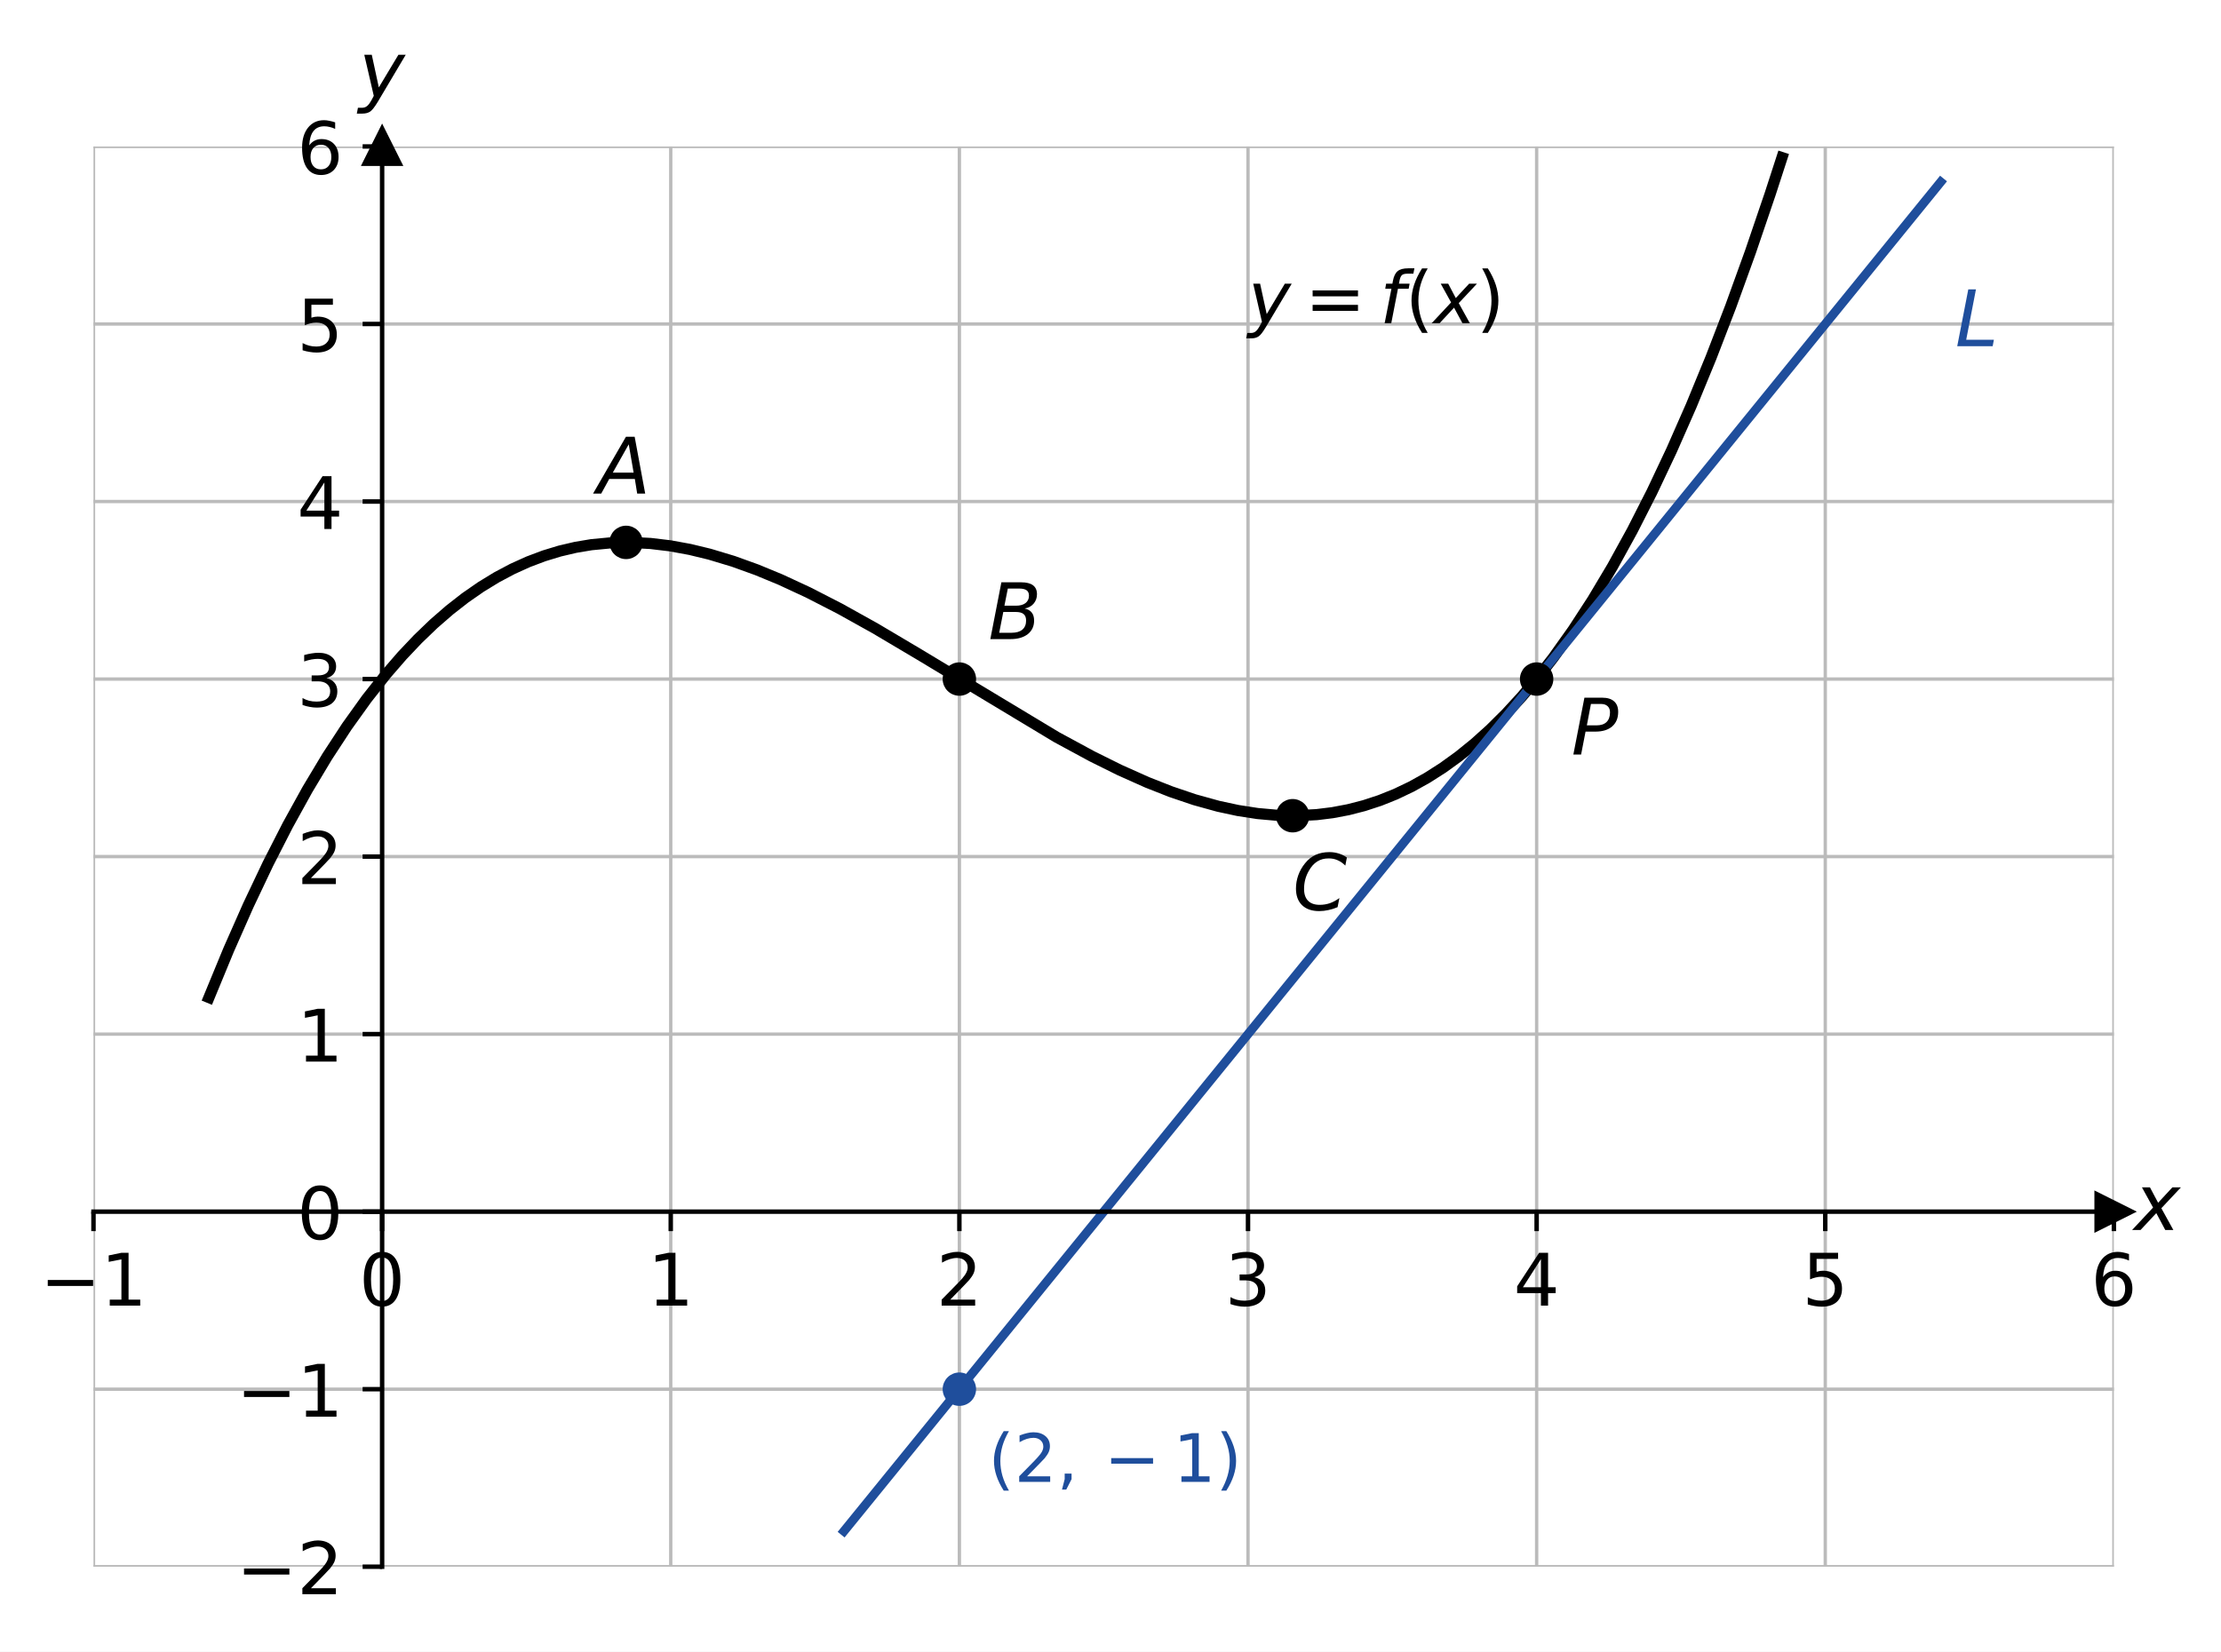
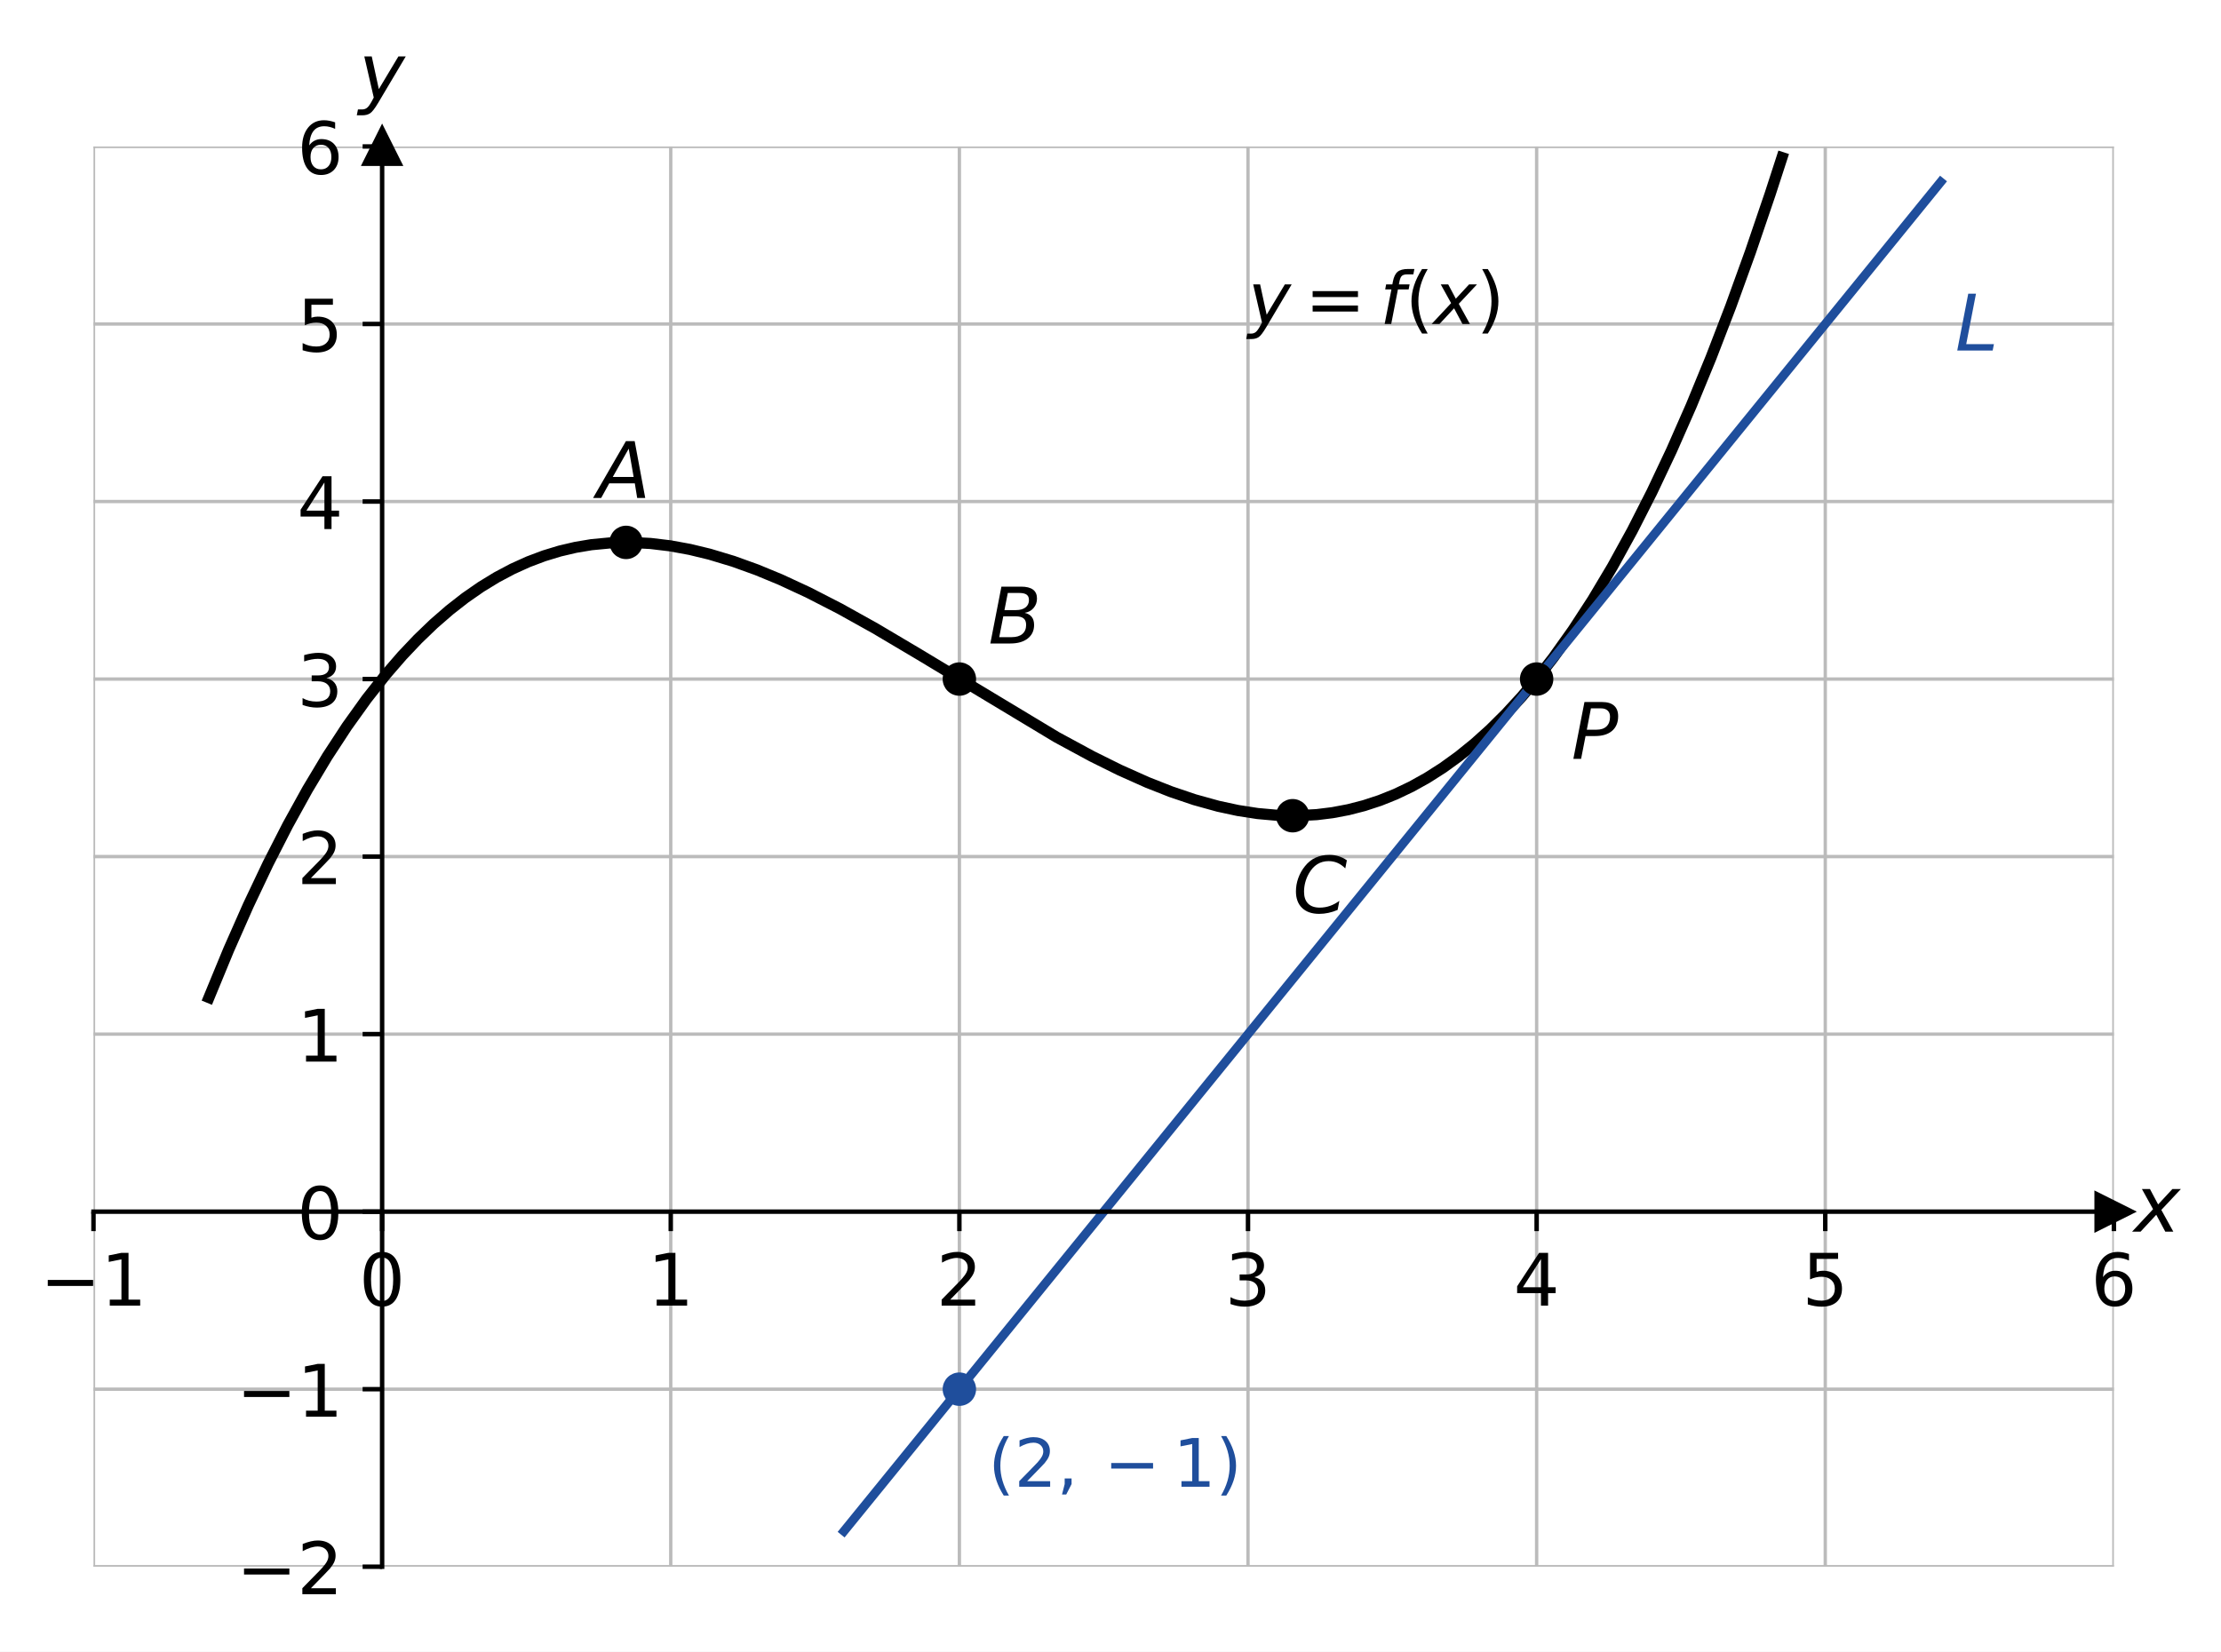
<svg xmlns="http://www.w3.org/2000/svg" xmlns:xlink="http://www.w3.org/1999/xlink" width="398.709pt" height="296.586pt" viewBox="0 0 398.709 296.586" version="1.1">
  <defs>
    <style type="text/css">*{stroke-linejoin: round; stroke-linecap: butt}</style>
  </defs>
  <g id="figure_1">
    <g id="patch_1">
      <path d="M 0 296.586  L 398.709 296.586  L 398.709 0  L 0 0  z " style="fill: #ffffff" />
    </g>
    <g id="axes_1">
      <g id="patch_2">
        <path d="M 16.782 281.324  L 379.482 281.324  L 379.482 26.3  L 16.782 26.3  z " style="fill: #ffffff" />
      </g>
      <g id="matplotlib.axis_1">
        <g id="xtick_1">
          <g id="line2d_1">
-             <path d="M 16.782 281.324  L 16.782 26.3  " clip-path="url(#pd75d2bfe75)" style="fill: none; stroke: #bbbbbb; stroke-width: 0.6; stroke-linecap: square" />
+             <path d="M 16.782 281.324  L 16.782 26.3  " clip-path="url(#p852bc49310)" style="fill: none; stroke: #bbbbbb; stroke-width: 0.6; stroke-linecap: square" />
          </g>
          <g id="line2d_2">
            <defs>
-               <path id="m6990f6e74c" d="M 0 0  L 0 3.5  " style="stroke: #000000; stroke-width: 0.8" />
+               <path id="mef9b213bb9" d="M 0 0  L 0 3.5  " style="stroke: #000000; stroke-width: 0.8" />
            </defs>
            <g>
-               <use xlink:href="#m6990f6e74c" x="16.782" y="217.568" style="stroke: #000000; stroke-width: 0.8" />
+               <use xlink:href="#mef9b213bb9" x="16.782" y="217.568" style="stroke: #000000; stroke-width: 0.8" />
            </g>
          </g>
          <g id="text_1">
-             <text style="font-size: 13px; font-family: 'DejaVu Sans'; text-anchor: middle" x="16.782" y="234.445" transform="rotate(-0 16.78242 234.4454)">−1</text>
+             <g transform="translate(7.2 234.4454) scale(0.13 -0.13)">
+               <defs>
+                 <path id="DejaVuSans-c9c" d="M 678 2272  L 4684 2272  L 4684 1741  L 678 1741  L 678 2272  z " transform="scale(0.015625)" />
+                 <path id="DejaVuSans-14" d="M 794 531  L 1825 531  L 1825 4091  L 703 3866  L 703 4441  L 1819 4666  L 2450 4666  L 2450 531  L 3481 531  L 3481 0  L 794 0  L 794 531  z " transform="scale(0.015625)" />
+               </defs>
+               <use xlink:href="#DejaVuSans-c9c" />
+               <use xlink:href="#DejaVuSans-14" transform="translate(83.79688 0)" />
+             </g>
          </g>
        </g>
        <g id="xtick_2">
          <g id="line2d_3">
-             <path d="M 68.597 281.324  L 68.597 26.3  " clip-path="url(#pd75d2bfe75)" style="fill: none; stroke: #bbbbbb; stroke-width: 0.6; stroke-linecap: square" />
+             <path d="M 68.597 281.324  L 68.597 26.3  " clip-path="url(#p852bc49310)" style="fill: none; stroke: #bbbbbb; stroke-width: 0.6; stroke-linecap: square" />
          </g>
          <g id="line2d_4">
            <g>
-               <use xlink:href="#m6990f6e74c" x="68.597" y="217.568" style="stroke: #000000; stroke-width: 0.8" />
+               <use xlink:href="#mef9b213bb9" x="68.597" y="217.568" style="stroke: #000000; stroke-width: 0.8" />
            </g>
          </g>
          <g id="text_2">
-             <text style="font-size: 13px; font-family: 'DejaVu Sans'; text-anchor: middle" x="68.597" y="234.445" transform="rotate(-0 68.59671 234.4454)">0</text>
+             <g transform="translate(64.46108 234.4454) scale(0.13 -0.13)">
+               <defs>
+                 <path id="DejaVuSans-13" d="M 2034 4250  Q 1547 4250 1301 3770  Q 1056 3291 1056 2328  Q 1056 1369 1301 889  Q 1547 409 2034 409  Q 2525 409 2770 889  Q 3016 1369 3016 2328  Q 3016 3291 2770 3770  Q 2525 4250 2034 4250  z M 2034 4750  Q 2819 4750 3233 4129  Q 3647 3509 3647 2328  Q 3647 1150 3233 529  Q 2819 -91 2034 -91  Q 1250 -91 836 529  Q 422 1150 422 2328  Q 422 3509 836 4129  Q 1250 4750 2034 4750  z " transform="scale(0.015625)" />
+               </defs>
+               <use xlink:href="#DejaVuSans-13" />
+             </g>
          </g>
        </g>
        <g id="xtick_3">
          <g id="line2d_5">
-             <path d="M 120.411 281.324  L 120.411 26.3  " clip-path="url(#pd75d2bfe75)" style="fill: none; stroke: #bbbbbb; stroke-width: 0.6; stroke-linecap: square" />
+             <path d="M 120.411 281.324  L 120.411 26.3  " clip-path="url(#p852bc49310)" style="fill: none; stroke: #bbbbbb; stroke-width: 0.6; stroke-linecap: square" />
          </g>
          <g id="line2d_6">
            <g>
-               <use xlink:href="#m6990f6e74c" x="120.411" y="217.568" style="stroke: #000000; stroke-width: 0.8" />
+               <use xlink:href="#mef9b213bb9" x="120.411" y="217.568" style="stroke: #000000; stroke-width: 0.8" />
            </g>
          </g>
          <g id="text_3">
-             <text style="font-size: 13px; font-family: 'DejaVu Sans'; text-anchor: middle" x="120.411" y="234.445" transform="rotate(-0 120.411 234.4454)">1</text>
+             <g transform="translate(116.2754 234.4454) scale(0.13 -0.13)">
+               <use xlink:href="#DejaVuSans-14" />
+             </g>
          </g>
        </g>
        <g id="xtick_4">
          <g id="line2d_7">
-             <path d="M 172.225 281.324  L 172.225 26.3  " clip-path="url(#pd75d2bfe75)" style="fill: none; stroke: #bbbbbb; stroke-width: 0.6; stroke-linecap: square" />
+             <path d="M 172.225 281.324  L 172.225 26.3  " clip-path="url(#p852bc49310)" style="fill: none; stroke: #bbbbbb; stroke-width: 0.6; stroke-linecap: square" />
          </g>
          <g id="line2d_8">
            <g>
-               <use xlink:href="#m6990f6e74c" x="172.225" y="217.568" style="stroke: #000000; stroke-width: 0.8" />
+               <use xlink:href="#mef9b213bb9" x="172.225" y="217.568" style="stroke: #000000; stroke-width: 0.8" />
            </g>
          </g>
          <g id="text_4">
-             <text style="font-size: 13px; font-family: 'DejaVu Sans'; text-anchor: middle" x="172.225" y="234.445" transform="rotate(-0 172.2253 234.4454)">2</text>
+             <g transform="translate(168.0897 234.4454) scale(0.13 -0.13)">
+               <defs>
+                 <path id="DejaVuSans-15" d="M 1228 531  L 3431 531  L 3431 0  L 469 0  L 469 531  Q 828 903 1448 1529  Q 2069 2156 2228 2338  Q 2531 2678 2651 2914  Q 2772 3150 2772 3378  Q 2772 3750 2511 3984  Q 2250 4219 1831 4219  Q 1534 4219 1204 4116  Q 875 4013 500 3803  L 500 4441  Q 881 4594 1212 4672  Q 1544 4750 1819 4750  Q 2544 4750 2975 4387  Q 3406 4025 3406 3419  Q 3406 3131 3298 2873  Q 3191 2616 2906 2266  Q 2828 2175 2409 1742  Q 1991 1309 1228 531  z " transform="scale(0.015625)" />
+               </defs>
+               <use xlink:href="#DejaVuSans-15" />
+             </g>
          </g>
        </g>
        <g id="xtick_5">
          <g id="line2d_9">
-             <path d="M 224.04 281.324  L 224.04 26.3  " clip-path="url(#pd75d2bfe75)" style="fill: none; stroke: #bbbbbb; stroke-width: 0.6; stroke-linecap: square" />
+             <path d="M 224.04 281.324  L 224.04 26.3  " clip-path="url(#p852bc49310)" style="fill: none; stroke: #bbbbbb; stroke-width: 0.6; stroke-linecap: square" />
          </g>
          <g id="line2d_10">
            <g>
-               <use xlink:href="#m6990f6e74c" x="224.04" y="217.568" style="stroke: #000000; stroke-width: 0.8" />
+               <use xlink:href="#mef9b213bb9" x="224.04" y="217.568" style="stroke: #000000; stroke-width: 0.8" />
            </g>
          </g>
          <g id="text_5">
-             <text style="font-size: 13px; font-family: 'DejaVu Sans'; text-anchor: middle" x="224.04" y="234.445" transform="rotate(-0 224.0396 234.4454)">3</text>
+             <g transform="translate(219.9039 234.4454) scale(0.13 -0.13)">
+               <defs>
+                 <path id="DejaVuSans-16" d="M 2597 2516  Q 3050 2419 3304 2112  Q 3559 1806 3559 1356  Q 3559 666 3084 287  Q 2609 -91 1734 -91  Q 1441 -91 1130 -33  Q 819 25 488 141  L 488 750  Q 750 597 1062 519  Q 1375 441 1716 441  Q 2309 441 2620 675  Q 2931 909 2931 1356  Q 2931 1769 2642 2001  Q 2353 2234 1838 2234  L 1294 2234  L 1294 2753  L 1863 2753  Q 2328 2753 2575 2939  Q 2822 3125 2822 3475  Q 2822 3834 2567 4026  Q 2313 4219 1838 4219  Q 1578 4219 1281 4162  Q 984 4106 628 3988  L 628 4550  Q 988 4650 1302 4700  Q 1616 4750 1894 4750  Q 2613 4750 3031 4423  Q 3450 4097 3450 3541  Q 3450 3153 3228 2886  Q 3006 2619 2597 2516  z " transform="scale(0.015625)" />
+               </defs>
+               <use xlink:href="#DejaVuSans-16" />
+             </g>
          </g>
        </g>
        <g id="xtick_6">
          <g id="line2d_11">
-             <path d="M 275.854 281.324  L 275.854 26.3  " clip-path="url(#pd75d2bfe75)" style="fill: none; stroke: #bbbbbb; stroke-width: 0.6; stroke-linecap: square" />
+             <path d="M 275.854 281.324  L 275.854 26.3  " clip-path="url(#p852bc49310)" style="fill: none; stroke: #bbbbbb; stroke-width: 0.6; stroke-linecap: square" />
          </g>
          <g id="line2d_12">
            <g>
-               <use xlink:href="#m6990f6e74c" x="275.854" y="217.568" style="stroke: #000000; stroke-width: 0.8" />
+               <use xlink:href="#mef9b213bb9" x="275.854" y="217.568" style="stroke: #000000; stroke-width: 0.8" />
            </g>
          </g>
          <g id="text_6">
-             <text style="font-size: 13px; font-family: 'DejaVu Sans'; text-anchor: middle" x="275.854" y="234.445" transform="rotate(-0 275.8539 234.4454)">4</text>
+             <g transform="translate(271.7182 234.4454) scale(0.13 -0.13)">
+               <defs>
+                 <path id="DejaVuSans-17" d="M 2419 4116  L 825 1625  L 2419 1625  L 2419 4116  z M 2253 4666  L 3047 4666  L 3047 1625  L 3713 1625  L 3713 1100  L 3047 1100  L 3047 0  L 2419 0  L 2419 1100  L 313 1100  L 313 1709  L 2253 4666  z " transform="scale(0.015625)" />
+               </defs>
+               <use xlink:href="#DejaVuSans-17" />
+             </g>
          </g>
        </g>
        <g id="xtick_7">
          <g id="line2d_13">
-             <path d="M 327.668 281.324  L 327.668 26.3  " clip-path="url(#pd75d2bfe75)" style="fill: none; stroke: #bbbbbb; stroke-width: 0.6; stroke-linecap: square" />
+             <path d="M 327.668 281.324  L 327.668 26.3  " clip-path="url(#p852bc49310)" style="fill: none; stroke: #bbbbbb; stroke-width: 0.6; stroke-linecap: square" />
          </g>
          <g id="line2d_14">
            <g>
-               <use xlink:href="#m6990f6e74c" x="327.668" y="217.568" style="stroke: #000000; stroke-width: 0.8" />
+               <use xlink:href="#mef9b213bb9" x="327.668" y="217.568" style="stroke: #000000; stroke-width: 0.8" />
            </g>
          </g>
          <g id="text_7">
-             <text style="font-size: 13px; font-family: 'DejaVu Sans'; text-anchor: middle" x="327.668" y="234.445" transform="rotate(-0 327.6681 234.4454)">5</text>
+             <g transform="translate(323.5325 234.4454) scale(0.13 -0.13)">
+               <defs>
+                 <path id="DejaVuSans-18" d="M 691 4666  L 3169 4666  L 3169 4134  L 1269 4134  L 1269 2991  Q 1406 3038 1543 3061  Q 1681 3084 1819 3084  Q 2600 3084 3056 2656  Q 3513 2228 3513 1497  Q 3513 744 3044 326  Q 2575 -91 1722 -91  Q 1428 -91 1123 -41  Q 819 9 494 109  L 494 744  Q 775 591 1075 516  Q 1375 441 1709 441  Q 2250 441 2565 725  Q 2881 1009 2881 1497  Q 2881 1984 2565 2268  Q 2250 2553 1709 2553  Q 1456 2553 1204 2497  Q 953 2441 691 2322  L 691 4666  z " transform="scale(0.015625)" />
+               </defs>
+               <use xlink:href="#DejaVuSans-18" />
+             </g>
          </g>
        </g>
        <g id="xtick_8">
          <g id="line2d_15">
-             <path d="M 379.482 281.324  L 379.482 26.3  " clip-path="url(#pd75d2bfe75)" style="fill: none; stroke: #bbbbbb; stroke-width: 0.6; stroke-linecap: square" />
+             <path d="M 379.482 281.324  L 379.482 26.3  " clip-path="url(#p852bc49310)" style="fill: none; stroke: #bbbbbb; stroke-width: 0.6; stroke-linecap: square" />
          </g>
          <g id="line2d_16">
            <g>
-               <use xlink:href="#m6990f6e74c" x="379.482" y="217.568" style="stroke: #000000; stroke-width: 0.8" />
+               <use xlink:href="#mef9b213bb9" x="379.482" y="217.568" style="stroke: #000000; stroke-width: 0.8" />
            </g>
          </g>
          <g id="text_8">
-             <text style="font-size: 13px; font-family: 'DejaVu Sans'; text-anchor: middle" x="379.482" y="234.445" transform="rotate(-0 379.4824 234.4454)">6</text>
+             <g transform="translate(375.3468 234.4454) scale(0.13 -0.13)">
+               <defs>
+                 <path id="DejaVuSans-19" d="M 2113 2584  Q 1688 2584 1439 2293  Q 1191 2003 1191 1497  Q 1191 994 1439 701  Q 1688 409 2113 409  Q 2538 409 2786 701  Q 3034 994 3034 1497  Q 3034 2003 2786 2293  Q 2538 2584 2113 2584  z M 3366 4563  L 3366 3988  Q 3128 4100 2886 4159  Q 2644 4219 2406 4219  Q 1781 4219 1451 3797  Q 1122 3375 1075 2522  Q 1259 2794 1537 2939  Q 1816 3084 2150 3084  Q 2853 3084 3261 2657  Q 3669 2231 3669 1497  Q 3669 778 3244 343  Q 2819 -91 2113 -91  Q 1303 -91 875 529  Q 447 1150 447 2328  Q 447 3434 972 4092  Q 1497 4750 2381 4750  Q 2619 4750 2861 4703  Q 3103 4656 3366 4563  z " transform="scale(0.015625)" />
+               </defs>
+               <use xlink:href="#DejaVuSans-19" />
+             </g>
          </g>
        </g>
      </g>
      <g id="matplotlib.axis_2">
        <g id="ytick_1">
          <g id="line2d_17">
-             <path d="M 16.782 281.324  L 379.482 281.324  " clip-path="url(#pd75d2bfe75)" style="fill: none; stroke: #bbbbbb; stroke-width: 0.6; stroke-linecap: square" />
+             <path d="M 16.782 281.324  L 379.482 281.324  " clip-path="url(#p852bc49310)" style="fill: none; stroke: #bbbbbb; stroke-width: 0.6; stroke-linecap: square" />
          </g>
          <g id="line2d_18">
            <defs>
-               <path id="m9985f7e33d" d="M 0 0  L -3.5 0  " style="stroke: #000000; stroke-width: 0.8" />
+               <path id="m643650df46" d="M 0 0  L -3.5 0  " style="stroke: #000000; stroke-width: 0.8" />
            </defs>
            <g>
-               <use xlink:href="#m9985f7e33d" x="68.597" y="281.324" style="stroke: #000000; stroke-width: 0.8" />
+               <use xlink:href="#m643650df46" x="68.597" y="281.324" style="stroke: #000000; stroke-width: 0.8" />
            </g>
          </g>
          <g id="text_9">
-             <text style="font-size: 13px; font-family: 'DejaVu Sans'; text-anchor: end" x="61.597" y="286.263" transform="rotate(-0 61.59671 286.263)">−2</text>
+             <g transform="translate(42.43186 286.263) scale(0.13 -0.13)">
+               <use xlink:href="#DejaVuSans-c9c" />
+               <use xlink:href="#DejaVuSans-15" transform="translate(83.79688 0)" />
+             </g>
          </g>
        </g>
        <g id="ytick_2">
          <g id="line2d_19">
-             <path d="M 16.782 249.446  L 379.482 249.446  " clip-path="url(#pd75d2bfe75)" style="fill: none; stroke: #bbbbbb; stroke-width: 0.6; stroke-linecap: square" />
+             <path d="M 16.782 249.446  L 379.482 249.446  " clip-path="url(#p852bc49310)" style="fill: none; stroke: #bbbbbb; stroke-width: 0.6; stroke-linecap: square" />
          </g>
          <g id="line2d_20">
            <g>
-               <use xlink:href="#m9985f7e33d" x="68.597" y="249.446" style="stroke: #000000; stroke-width: 0.8" />
+               <use xlink:href="#m643650df46" x="68.597" y="249.446" style="stroke: #000000; stroke-width: 0.8" />
            </g>
          </g>
          <g id="text_10">
-             <text style="font-size: 13px; font-family: 'DejaVu Sans'; text-anchor: end" x="61.597" y="254.385" transform="rotate(-0 61.59671 254.385)">−1</text>
+             <g transform="translate(42.43186 254.385) scale(0.13 -0.13)">
+               <use xlink:href="#DejaVuSans-c9c" />
+               <use xlink:href="#DejaVuSans-14" transform="translate(83.79688 0)" />
+             </g>
          </g>
        </g>
        <g id="ytick_3">
          <g id="line2d_21">
-             <path d="M 16.782 217.568  L 379.482 217.568  " clip-path="url(#pd75d2bfe75)" style="fill: none; stroke: #bbbbbb; stroke-width: 0.6; stroke-linecap: square" />
+             <path d="M 16.782 217.568  L 379.482 217.568  " clip-path="url(#p852bc49310)" style="fill: none; stroke: #bbbbbb; stroke-width: 0.6; stroke-linecap: square" />
          </g>
          <g id="line2d_22">
            <g>
-               <use xlink:href="#m9985f7e33d" x="68.597" y="217.568" style="stroke: #000000; stroke-width: 0.8" />
+               <use xlink:href="#m643650df46" x="68.597" y="217.568" style="stroke: #000000; stroke-width: 0.8" />
            </g>
          </g>
          <g id="text_11">
-             <text style="font-size: 13px; font-family: 'DejaVu Sans'; text-anchor: end" x="61.597" y="222.507" transform="rotate(-0 61.59671 222.507)">0</text>
+             <g transform="translate(53.32546 222.507) scale(0.13 -0.13)">
+               <use xlink:href="#DejaVuSans-13" />
+             </g>
          </g>
        </g>
        <g id="ytick_4">
          <g id="line2d_23">
-             <path d="M 16.782 185.69  L 379.482 185.69  " clip-path="url(#pd75d2bfe75)" style="fill: none; stroke: #bbbbbb; stroke-width: 0.6; stroke-linecap: square" />
+             <path d="M 16.782 185.69  L 379.482 185.69  " clip-path="url(#p852bc49310)" style="fill: none; stroke: #bbbbbb; stroke-width: 0.6; stroke-linecap: square" />
          </g>
          <g id="line2d_24">
            <g>
-               <use xlink:href="#m9985f7e33d" x="68.597" y="185.69" style="stroke: #000000; stroke-width: 0.8" />
+               <use xlink:href="#m643650df46" x="68.597" y="185.69" style="stroke: #000000; stroke-width: 0.8" />
            </g>
          </g>
          <g id="text_12">
-             <text style="font-size: 13px; font-family: 'DejaVu Sans'; text-anchor: end" x="61.597" y="190.629" transform="rotate(-0 61.59671 190.629)">1</text>
+             <g transform="translate(53.32546 190.629) scale(0.13 -0.13)">
+               <use xlink:href="#DejaVuSans-14" />
+             </g>
          </g>
        </g>
        <g id="ytick_5">
          <g id="line2d_25">
-             <path d="M 16.782 153.812  L 379.482 153.812  " clip-path="url(#pd75d2bfe75)" style="fill: none; stroke: #bbbbbb; stroke-width: 0.6; stroke-linecap: square" />
+             <path d="M 16.782 153.812  L 379.482 153.812  " clip-path="url(#p852bc49310)" style="fill: none; stroke: #bbbbbb; stroke-width: 0.6; stroke-linecap: square" />
          </g>
          <g id="line2d_26">
            <g>
-               <use xlink:href="#m9985f7e33d" x="68.597" y="153.812" style="stroke: #000000; stroke-width: 0.8" />
+               <use xlink:href="#m643650df46" x="68.597" y="153.812" style="stroke: #000000; stroke-width: 0.8" />
            </g>
          </g>
          <g id="text_13">
-             <text style="font-size: 13px; font-family: 'DejaVu Sans'; text-anchor: end" x="61.597" y="158.751" transform="rotate(-0 61.59671 158.751)">2</text>
+             <g transform="translate(53.32546 158.751) scale(0.13 -0.13)">
+               <use xlink:href="#DejaVuSans-15" />
+             </g>
          </g>
        </g>
        <g id="ytick_6">
          <g id="line2d_27">
-             <path d="M 16.782 121.934  L 379.482 121.934  " clip-path="url(#pd75d2bfe75)" style="fill: none; stroke: #bbbbbb; stroke-width: 0.6; stroke-linecap: square" />
+             <path d="M 16.782 121.934  L 379.482 121.934  " clip-path="url(#p852bc49310)" style="fill: none; stroke: #bbbbbb; stroke-width: 0.6; stroke-linecap: square" />
          </g>
          <g id="line2d_28">
            <g>
-               <use xlink:href="#m9985f7e33d" x="68.597" y="121.934" style="stroke: #000000; stroke-width: 0.8" />
+               <use xlink:href="#m643650df46" x="68.597" y="121.934" style="stroke: #000000; stroke-width: 0.8" />
            </g>
          </g>
          <g id="text_14">
-             <text style="font-size: 13px; font-family: 'DejaVu Sans'; text-anchor: end" x="61.597" y="126.873" transform="rotate(-0 61.59671 126.873)">3</text>
+             <g transform="translate(53.32546 126.873) scale(0.13 -0.13)">
+               <use xlink:href="#DejaVuSans-16" />
+             </g>
          </g>
        </g>
        <g id="ytick_7">
          <g id="line2d_29">
-             <path d="M 16.782 90.056  L 379.482 90.056  " clip-path="url(#pd75d2bfe75)" style="fill: none; stroke: #bbbbbb; stroke-width: 0.6; stroke-linecap: square" />
+             <path d="M 16.782 90.056  L 379.482 90.056  " clip-path="url(#p852bc49310)" style="fill: none; stroke: #bbbbbb; stroke-width: 0.6; stroke-linecap: square" />
          </g>
          <g id="line2d_30">
            <g>
-               <use xlink:href="#m9985f7e33d" x="68.597" y="90.056" style="stroke: #000000; stroke-width: 0.8" />
+               <use xlink:href="#m643650df46" x="68.597" y="90.056" style="stroke: #000000; stroke-width: 0.8" />
            </g>
          </g>
          <g id="text_15">
-             <text style="font-size: 13px; font-family: 'DejaVu Sans'; text-anchor: end" x="61.597" y="94.995" transform="rotate(-0 61.59671 94.99496)">4</text>
+             <g transform="translate(53.32546 94.99496) scale(0.13 -0.13)">
+               <use xlink:href="#DejaVuSans-17" />
+             </g>
          </g>
        </g>
        <g id="ytick_8">
          <g id="line2d_31">
-             <path d="M 16.782 58.178  L 379.482 58.178  " clip-path="url(#pd75d2bfe75)" style="fill: none; stroke: #bbbbbb; stroke-width: 0.6; stroke-linecap: square" />
+             <path d="M 16.782 58.178  L 379.482 58.178  " clip-path="url(#p852bc49310)" style="fill: none; stroke: #bbbbbb; stroke-width: 0.6; stroke-linecap: square" />
          </g>
          <g id="line2d_32">
            <g>
-               <use xlink:href="#m9985f7e33d" x="68.597" y="58.178" style="stroke: #000000; stroke-width: 0.8" />
+               <use xlink:href="#m643650df46" x="68.597" y="58.178" style="stroke: #000000; stroke-width: 0.8" />
            </g>
          </g>
          <g id="text_16">
-             <text style="font-size: 13px; font-family: 'DejaVu Sans'; text-anchor: end" x="61.597" y="63.117" transform="rotate(-0 61.59671 63.11696)">5</text>
+             <g transform="translate(53.32546 63.11696) scale(0.13 -0.13)">
+               <use xlink:href="#DejaVuSans-18" />
+             </g>
          </g>
        </g>
        <g id="ytick_9">
          <g id="line2d_33">
-             <path d="M 16.782 26.3  L 379.482 26.3  " clip-path="url(#pd75d2bfe75)" style="fill: none; stroke: #bbbbbb; stroke-width: 0.6; stroke-linecap: square" />
+             <path d="M 16.782 26.3  L 379.482 26.3  " clip-path="url(#p852bc49310)" style="fill: none; stroke: #bbbbbb; stroke-width: 0.6; stroke-linecap: square" />
          </g>
          <g id="line2d_34">
            <g>
-               <use xlink:href="#m9985f7e33d" x="68.597" y="26.3" style="stroke: #000000; stroke-width: 0.8" />
+               <use xlink:href="#m643650df46" x="68.597" y="26.3" style="stroke: #000000; stroke-width: 0.8" />
            </g>
          </g>
          <g id="text_17">
-             <text style="font-size: 13px; font-family: 'DejaVu Sans'; text-anchor: end" x="61.597" y="31.239" transform="rotate(-0 61.59671 31.23896)">6</text>
+             <g transform="translate(53.32546 31.23896) scale(0.13 -0.13)">
+               <use xlink:href="#DejaVuSans-19" />
+             </g>
          </g>
        </g>
      </g>
      <g id="line2d_35">
        <defs>
-           <path id="m1c6e248ff1" d="M 3 0  L -3 -3  L -3 3  z " style="stroke: #000000; stroke-linejoin: miter" />
+           <path id="m69237a9aa5" d="M 3 0  L -3 -3  L -3 3  z " style="stroke: #000000; stroke-linejoin: miter" />
        </defs>
        <g>
-           <use xlink:href="#m1c6e248ff1" x="379.482" y="217.568" style="stroke: #000000; stroke-linejoin: miter" />
+           <use xlink:href="#m69237a9aa5" x="379.482" y="217.568" style="stroke: #000000; stroke-linejoin: miter" />
        </g>
      </g>
      <g id="line2d_36">
        <defs>
-           <path id="md710b1c285" d="M 0 -3  L -3 3  L 3 3  z " style="stroke: #000000; stroke-linejoin: miter" />
+           <path id="m675c782506" d="M 0 -3  L -3 3  L 3 3  z " style="stroke: #000000; stroke-linejoin: miter" />
        </defs>
        <g>
-           <use xlink:href="#md710b1c285" x="68.597" y="26.3" style="stroke: #000000; stroke-linejoin: miter" />
+           <use xlink:href="#m675c782506" x="68.597" y="26.3" style="stroke: #000000; stroke-linejoin: miter" />
        </g>
      </g>
      <g id="line2d_37">
-         <path d="M 37.508 179.124  L 41.047 170.55  L 44.586 162.541  L 48.124 155.082  L 51.663 148.157  L 55.202 141.75  L 58.74 135.848  L 62.279 130.434  L 65.818 125.493  L 69.356 121.01  L 72.187 117.743  L 75.018 114.752  L 77.849 112.029  L 80.68 109.566  L 83.511 107.354  L 86.342 105.388  L 89.173 103.658  L 92.004 102.156  L 94.835 100.876  L 97.666 99.809  L 100.497 98.947  L 103.328 98.283  L 106.159 97.809  L 109.698 97.471  L 113.236 97.402  L 116.775 97.587  L 120.314 98.011  L 123.852 98.658  L 127.391 99.514  L 131.637 100.794  L 135.884 102.326  L 140.13 104.083  L 145.084 106.382  L 150.746 109.288  L 157.116 112.836  L 164.901 117.451  L 189.672 132.364  L 196.042 135.813  L 200.996 138.271  L 205.95 140.486  L 210.196 142.159  L 214.443 143.597  L 218.689 144.774  L 222.228 145.535  L 225.767 146.082  L 229.305 146.398  L 232.844 146.468  L 236.383 146.277  L 239.214 145.926  L 242.045 145.391  L 244.876 144.663  L 247.707 143.736  L 250.538 142.6  L 253.369 141.248  L 256.199 139.673  L 259.03 137.867  L 261.861 135.822  L 264.692 133.529  L 267.523 130.982  L 270.354 128.172  L 273.185 125.092  L 276.016 121.734  L 278.847 118.09  L 282.386 113.121  L 285.925 107.678  L 289.463 101.745  L 293.002 95.308  L 296.541 88.351  L 300.079 80.859  L 303.618 72.816  L 307.157 64.208  L 310.695 55.019  L 314.234 45.234  L 317.773 34.837  L 319.896 28.3  L 319.896 28.3  " clip-path="url(#pd75d2bfe75)" style="fill: none; stroke: #000000; stroke-width: 2; stroke-linecap: square" />
+         <path d="M 37.508 179.124  L 41.047 170.55  L 44.586 162.541  L 48.124 155.082  L 51.663 148.157  L 55.202 141.75  L 58.74 135.848  L 62.279 130.434  L 65.818 125.493  L 69.356 121.01  L 72.187 117.743  L 75.018 114.752  L 77.849 112.029  L 80.68 109.566  L 83.511 107.354  L 86.342 105.388  L 89.173 103.658  L 92.004 102.156  L 94.835 100.876  L 97.666 99.809  L 100.497 98.947  L 103.328 98.283  L 106.159 97.809  L 109.698 97.471  L 113.236 97.402  L 116.775 97.587  L 120.314 98.011  L 123.852 98.658  L 127.391 99.514  L 131.637 100.794  L 135.884 102.326  L 140.13 104.083  L 145.084 106.382  L 150.746 109.288  L 157.116 112.836  L 164.901 117.451  L 189.672 132.364  L 196.042 135.813  L 200.996 138.271  L 205.95 140.486  L 210.196 142.159  L 214.443 143.597  L 218.689 144.774  L 222.228 145.535  L 225.767 146.082  L 229.305 146.398  L 232.844 146.468  L 236.383 146.277  L 239.214 145.926  L 242.045 145.391  L 244.876 144.663  L 247.707 143.736  L 250.538 142.6  L 253.369 141.248  L 256.199 139.673  L 259.03 137.867  L 261.861 135.822  L 264.692 133.529  L 267.523 130.982  L 270.354 128.172  L 273.185 125.092  L 276.016 121.734  L 278.847 118.09  L 282.386 113.121  L 285.925 107.678  L 289.463 101.745  L 293.002 95.308  L 296.541 88.351  L 300.079 80.859  L 303.618 72.816  L 307.157 64.208  L 310.695 55.019  L 314.234 45.234  L 317.773 34.837  L 319.896 28.3  L 319.896 28.3  " clip-path="url(#p852bc49310)" style="fill: none; stroke: #000000; stroke-width: 2; stroke-linecap: square" />
      </g>
      <g id="line2d_38">
-         <path d="M 151.5 274.949  L 173.377 248.03  L 195.254 221.11  L 217.131 194.191  L 239.008 167.272  L 260.885 140.353  L 282.762 113.434  L 304.64 86.514  L 326.517 59.595  L 348.394 32.676  " clip-path="url(#pd75d2bfe75)" style="fill: none; stroke: #1f4e9c; stroke-width: 1.6; stroke-linecap: square" />
+         <path d="M 151.5 274.949  L 173.377 248.03  L 195.254 221.11  L 217.131 194.191  L 239.008 167.272  L 260.885 140.353  L 282.762 113.434  L 304.64 86.514  L 326.517 59.595  L 348.394 32.676  " clip-path="url(#p852bc49310)" style="fill: none; stroke: #1f4e9c; stroke-width: 1.6; stroke-linecap: square" />
      </g>
      <g id="line2d_39">
        <defs>
-           <path id="m2460e45aec" d="M 0 2.5  C 0.663 2.5 1.299 2.237 1.768 1.768  C 2.237 1.299 2.5 0.663 2.5 0  C 2.5 -0.663 2.237 -1.299 1.768 -1.768  C 1.299 -2.237 0.663 -2.5 0 -2.5  C -0.663 -2.5 -1.299 -2.237 -1.768 -1.768  C -2.237 -1.299 -2.5 -0.663 -2.5 0  C -2.5 0.663 -2.237 1.299 -1.768 1.768  C -1.299 2.237 -0.663 2.5 0 2.5  z " style="stroke: #000000" />
+           <path id="m4521fbaf48" d="M 0 2.5  C 0.663 2.5 1.299 2.237 1.768 1.768  C 2.237 1.299 2.5 0.663 2.5 0  C 2.5 -0.663 2.237 -1.299 1.768 -1.768  C 1.299 -2.237 0.663 -2.5 0 -2.5  C -0.663 -2.5 -1.299 -2.237 -1.768 -1.768  C -2.237 -1.299 -2.5 -0.663 -2.5 0  C -2.5 0.663 -2.237 1.299 -1.768 1.768  C -1.299 2.237 -0.663 2.5 0 2.5  z " style="stroke: #000000" />
        </defs>
-         <g clip-path="url(#pd75d2bfe75)">
-           <use xlink:href="#m2460e45aec" x="275.854" y="121.934" style="stroke: #000000" />
+         <g clip-path="url(#p852bc49310)">
+           <use xlink:href="#m4521fbaf48" x="275.854" y="121.934" style="stroke: #000000" />
        </g>
      </g>
      <g id="line2d_40">
-         <g clip-path="url(#pd75d2bfe75)">
-           <use xlink:href="#m2460e45aec" x="172.225" y="121.934" style="stroke: #000000" />
+         <g clip-path="url(#p852bc49310)">
+           <use xlink:href="#m4521fbaf48" x="172.225" y="121.934" style="stroke: #000000" />
        </g>
      </g>
      <g id="line2d_41">
-         <g clip-path="url(#pd75d2bfe75)">
-           <use xlink:href="#m2460e45aec" x="112.395" y="97.395" style="stroke: #000000" />
+         <g clip-path="url(#p852bc49310)">
+           <use xlink:href="#m4521fbaf48" x="112.395" y="97.395" style="stroke: #000000" />
        </g>
      </g>
      <g id="line2d_42">
-         <g clip-path="url(#pd75d2bfe75)">
-           <use xlink:href="#m2460e45aec" x="232.055" y="146.474" style="stroke: #000000" />
+         <g clip-path="url(#p852bc49310)">
+           <use xlink:href="#m4521fbaf48" x="232.055" y="146.474" style="stroke: #000000" />
        </g>
      </g>
      <g id="line2d_43">
        <defs>
-           <path id="m28eebe8842" d="M 0 2.5  C 0.663 2.5 1.299 2.237 1.768 1.768  C 2.237 1.299 2.5 0.663 2.5 0  C 2.5 -0.663 2.237 -1.299 1.768 -1.768  C 1.299 -2.237 0.663 -2.5 0 -2.5  C -0.663 -2.5 -1.299 -2.237 -1.768 -1.768  C -2.237 -1.299 -2.5 -0.663 -2.5 0  C -2.5 0.663 -2.237 1.299 -1.768 1.768  C -1.299 2.237 -0.663 2.5 0 2.5  z " style="stroke: #1f4e9c" />
+           <path id="m201d87b162" d="M 0 2.5  C 0.663 2.5 1.299 2.237 1.768 1.768  C 2.237 1.299 2.5 0.663 2.5 0  C 2.5 -0.663 2.237 -1.299 1.768 -1.768  C 1.299 -2.237 0.663 -2.5 0 -2.5  C -0.663 -2.5 -1.299 -2.237 -1.768 -1.768  C -2.237 -1.299 -2.5 -0.663 -2.5 0  C -2.5 0.663 -2.237 1.299 -1.768 1.768  C -1.299 2.237 -0.663 2.5 0 2.5  z " style="stroke: #1f4e9c" />
        </defs>
-         <g clip-path="url(#pd75d2bfe75)">
-           <use xlink:href="#m28eebe8842" x="172.225" y="249.446" style="fill: #1f4e9c; stroke: #1f4e9c" />
+         <g clip-path="url(#p852bc49310)">
+           <use xlink:href="#m201d87b162" x="172.225" y="249.446" style="fill: #1f4e9c; stroke: #1f4e9c" />
        </g>
      </g>
      <g id="patch_3">
        <path d="M 68.597 281.324  L 68.597 26.3  " style="fill: none; stroke: #000000; stroke-width: 0.8; stroke-linejoin: miter; stroke-linecap: square" />
      </g>
      <g id="patch_4">
        <path d="M 16.782 217.568  L 379.482 217.568  " style="fill: none; stroke: #000000; stroke-width: 0.8; stroke-linejoin: miter; stroke-linecap: square" />
      </g>
      <g id="text_18">
-         <g transform="translate(383.1094 221.2052)">
-           <text>
-             <tspan x="0" y="-0.344" style="font-style: oblique; font-size: 14px; font-family: 'DejaVu Sans'">x</tspan>
-           </text>
+         <g transform="translate(383.1094 221.2052) scale(0.14 -0.14)">
+           <defs>
+             <path id="DejaVuSans-Oblique-5b" d="M 3841 3500  L 2234 1784  L 3219 0  L 2559 0  L 1819 1388  L 531 0  L -166 0  L 1556 1844  L 641 3500  L 1300 3500  L 1972 2234  L 3144 3500  L 3841 3500  z " transform="scale(0.015625)" />
+           </defs>
+           <use xlink:href="#DejaVuSans-Oblique-5b" transform="translate(0 0.3125)" />
        </g>
      </g>
      <g id="text_19">
-         <g transform="translate(64.39671 17.83672)">
-           <text>
-             <tspan x="0" y="-0.344" style="font-style: oblique; font-size: 14px; font-family: 'DejaVu Sans'">y</tspan>
-           </text>
+         <g transform="translate(64.39671 17.83672) scale(0.14 -0.14)">
+           <defs>
+             <path id="DejaVuSans-Oblique-5c" d="M 1588 -325  Q 1188 -997 936 -1164  Q 684 -1331 294 -1331  L -159 -1331  L -63 -850  L 269 -850  Q 509 -850 678 -719  Q 847 -588 1056 -206  L 1234 128  L 459 3500  L 1069 3500  L 1650 819  L 3256 3500  L 3859 3500  L 1588 -325  z " transform="scale(0.015625)" />
+           </defs>
+           <use xlink:href="#DejaVuSans-Oblique-5c" transform="translate(0 0.3125)" />
        </g>
      </g>
      <g id="text_20">
-         <g style="fill: #1f4e9c" transform="translate(350.9846 62.96018)">
-           <text>
-             <tspan x="0" y="-0.797" style="font-style: oblique; font-size: 14px; font-family: 'DejaVu Sans'; fill: #1f4e9c">L</tspan>
-           </text>
+         <g style="fill: #1f4e9c" transform="translate(350.9846 62.96018) scale(0.14 -0.14)">
+           <defs>
+             <path id="DejaVuSans-Oblique-2f" d="M 1075 4666  L 1709 4666  L 909 525  L 3181 525  L 3078 0  L 172 0  L 1075 4666  z " transform="scale(0.015625)" />
+           </defs>
+           <use xlink:href="#DejaVuSans-Oblique-2f" transform="translate(0 0.09375)" />
        </g>
      </g>
      <g id="text_21">
-         <g transform="translate(224.0396 58.17848)">
-           <text>
-             <tspan x="0" y="-0.125" style="font-style: oblique; font-size: 13px; font-family: 'DejaVu Sans'">y</tspan>
-             <tspan x="23.651" y="-0.125" style="font-style: oblique; font-size: 13px; font-family: 'DejaVu Sans'">f</tspan>
-             <tspan x="33.3" y="-0.125" style="font-style: oblique; font-size: 13px; font-family: 'DejaVu Sans'">x</tspan>
-             <tspan x="10.226" y="-0.125" style="font-size: 13px; font-family: 'DejaVu Sans'">=</tspan>
-             <tspan x="28.228" y="-0.125" style="font-size: 13px; font-family: 'DejaVu Sans'">(</tspan>
-             <tspan x="40.993" y="-0.125" style="font-size: 13px; font-family: 'DejaVu Sans'">)</tspan>
-           </text>
+         <g transform="translate(224.0396 58.17848) scale(0.13 -0.13)">
+           <defs>
+             <path id="DejaVuSans-20" d="M 678 2906  L 4684 2906  L 4684 2381  L 678 2381  L 678 2906  z M 678 1631  L 4684 1631  L 4684 1100  L 678 1100  L 678 1631  z " transform="scale(0.015625)" />
+             <path id="DejaVuSans-Oblique-49" d="M 3059 4863  L 2969 4384  L 2419 4384  Q 2106 4384 1964 4261  Q 1822 4138 1753 3809  L 1691 3500  L 2638 3500  L 2553 3053  L 1606 3053  L 1013 0  L 434 0  L 1031 3053  L 481 3053  L 563 3500  L 1113 3500  L 1159 3744  Q 1278 4363 1576 4613  Q 1875 4863 2516 4863  L 3059 4863  z " transform="scale(0.015625)" />
+             <path id="DejaVuSans-b" d="M 1984 4856  Q 1566 4138 1362 3434  Q 1159 2731 1159 2009  Q 1159 1288 1364 580  Q 1569 -128 1984 -844  L 1484 -844  Q 1016 -109 783 600  Q 550 1309 550 2009  Q 550 2706 781 3412  Q 1013 4119 1484 4856  L 1984 4856  z " transform="scale(0.015625)" />
+             <path id="DejaVuSans-c" d="M 513 4856  L 1013 4856  Q 1481 4119 1714 3412  Q 1947 2706 1947 2009  Q 1947 1309 1714 600  Q 1481 -109 1013 -844  L 513 -844  Q 928 -128 1133 580  Q 1338 1288 1338 2009  Q 1338 2731 1133 3434  Q 928 4138 513 4856  z " transform="scale(0.015625)" />
+           </defs>
+           <use xlink:href="#DejaVuSans-Oblique-5c" transform="translate(0 0.015625)" />
+           <use xlink:href="#DejaVuSans-20" transform="translate(78.66211 0.015625)" />
+           <use xlink:href="#DejaVuSans-Oblique-49" transform="translate(181.9336 0.015625)" />
+           <use xlink:href="#DejaVuSans-b" transform="translate(217.1387 0.015625)" />
+           <use xlink:href="#DejaVuSans-Oblique-5b" transform="translate(256.1523 0.015625)" />
+           <use xlink:href="#DejaVuSans-c" transform="translate(315.332 0.015625)" />
        </g>
      </g>
      <g id="text_22">
-         <g transform="translate(282.0716 136.2796)">
-           <text>
-             <tspan x="0" y="-0.797" style="font-style: oblique; font-size: 14px; font-family: 'DejaVu Sans'">P</tspan>
-           </text>
+         <g transform="translate(282.0716 136.2796) scale(0.14 -0.14)">
+           <defs>
+             <path id="DejaVuSans-Oblique-33" d="M 1081 4666  L 2541 4666  Q 3178 4666 3512 4369  Q 3847 4072 3847 3500  Q 3847 2731 3353 2303  Q 2859 1875 1966 1875  L 1172 1875  L 806 0  L 172 0  L 1081 4666  z M 1613 4147  L 1275 2394  L 2069 2394  Q 2606 2394 2893 2669  Q 3181 2944 3181 3456  Q 3181 3784 2986 3965  Q 2791 4147 2438 4147  L 1613 4147  z " transform="scale(0.015625)" />
+           </defs>
+           <use xlink:href="#DejaVuSans-Oblique-33" transform="translate(0 0.09375)" />
        </g>
      </g>
      <g id="text_23">
-         <g transform="translate(177.4067 115.5589)">
-           <text>
-             <tspan x="0" y="-0.797" style="font-style: oblique; font-size: 14px; font-family: 'DejaVu Sans'">B</tspan>
-           </text>
+         <g transform="translate(177.4067 115.5589) scale(0.14 -0.14)">
+           <defs>
+             <path id="DejaVuSans-Oblique-25" d="M 1081 4666  L 2694 4666  Q 3350 4666 3675 4422  Q 4000 4178 4000 3688  Q 4000 3238 3720 2911  Q 3441 2584 2988 2516  Q 3375 2428 3569 2181  Q 3763 1934 3763 1522  Q 3763 819 3242 409  Q 2722 0 1819 0  L 172 0  L 1081 4666  z M 1234 2228  L 903 519  L 1919 519  Q 2491 519 2800 781  Q 3109 1044 3109 1522  Q 3109 1891 2904 2059  Q 2700 2228 2247 2228  L 1234 2228  z M 1606 4147  L 1331 2741  L 2272 2741  Q 2775 2741 3058 2959  Q 3341 3178 3341 3566  Q 3341 3869 3150 4008  Q 2959 4147 2541 4147  L 1606 4147  z " transform="scale(0.015625)" />
+           </defs>
+           <use xlink:href="#DejaVuSans-Oblique-25" transform="translate(0 0.09375)" />
        </g>
      </g>
      <g id="text_24">
-         <g transform="translate(107.2139 89.42528)">
-           <text>
-             <tspan x="0" y="-0.797" style="font-style: oblique; font-size: 14px; font-family: 'DejaVu Sans'">A</tspan>
-           </text>
+         <g transform="translate(107.2139 89.42528) scale(0.14 -0.14)">
+           <defs>
+             <path id="DejaVuSans-Oblique-24" d="M 2356 4666  L 3072 4666  L 3938 0  L 3278 0  L 3084 1197  L 984 1197  L 325 0  L -341 0  L 2356 4666  z M 2584 4044  L 1275 1722  L 2988 1722  L 2584 4044  z " transform="scale(0.015625)" />
+           </defs>
+           <use xlink:href="#DejaVuSans-Oblique-24" transform="translate(0 0.09375)" />
        </g>
      </g>
      <g id="text_25">
-         <g transform="translate(232.0553 164.0071)">
-           <text>
-             <tspan x="0" y="-0.609" style="font-style: oblique; font-size: 14px; font-family: 'DejaVu Sans'">C</tspan>
-           </text>
+         <g transform="translate(232.0553 164.0071) scale(0.14 -0.14)">
+           <defs>
+             <path id="DejaVuSans-Oblique-26" d="M 4447 4306  L 4319 3641  Q 4019 3944 3683 4091  Q 3347 4238 2956 4238  Q 2422 4238 2017 3981  Q 1613 3725 1319 3200  Q 1131 2863 1032 2486  Q 934 2109 934 1728  Q 934 1091 1264 756  Q 1594 422 2222 422  Q 2656 422 3056 561  Q 3456 700 3834 978  L 3688 231  Q 3316 72 2936 -9  Q 2556 -91 2175 -91  Q 1278 -91 773 396  Q 269 884 269 1753  Q 269 2309 461 2846  Q 653 3384 1013 3828  Q 1394 4300 1883 4525  Q 2372 4750 3022 4750  Q 3422 4750 3780 4639  Q 4138 4528 4447 4306  z " transform="scale(0.015625)" />
+           </defs>
+           <use xlink:href="#DejaVuSans-Oblique-26" transform="translate(0 0.78125)" />
        </g>
      </g>
      <g id="text_26">
-         <g style="fill: #1f4e9c" transform="translate(177.4067 266.9794)">
-           <text>
-             <tspan x="0" y="-0.891" style="font-size: 12px; font-family: 'DejaVu Sans'; fill: #1f4e9c">(</tspan>
-             <tspan x="4.682" y="-0.891" style="font-size: 12px; font-family: 'DejaVu Sans'; fill: #1f4e9c">2</tspan>
-             <tspan x="12.316" y="-0.891" style="font-size: 12px; font-family: 'DejaVu Sans'; fill: #1f4e9c">,</tspan>
-             <tspan x="20.807" y="-0.891" style="font-size: 12px; font-family: 'DejaVu Sans'; fill: #1f4e9c">−</tspan>
-             <tspan x="33.199" y="-0.891" style="font-size: 12px; font-family: 'DejaVu Sans'; fill: #1f4e9c">1</tspan>
-             <tspan x="40.834" y="-0.891" style="font-size: 12px; font-family: 'DejaVu Sans'; fill: #1f4e9c">)</tspan>
-           </text>
+         <g style="fill: #1f4e9c" transform="translate(177.4067 266.9794) scale(0.12 -0.12)">
+           <defs>
+             <path id="DejaVuSans-f" d="M 750 794  L 1409 794  L 1409 256  L 897 -744  L 494 -744  L 750 256  L 750 794  z " transform="scale(0.015625)" />
+           </defs>
+           <use xlink:href="#DejaVuSans-b" transform="translate(0 0.125)" />
+           <use xlink:href="#DejaVuSans-15" transform="translate(39.01367 0.125)" />
+           <use xlink:href="#DejaVuSans-f" transform="translate(102.6367 0.125)" />
+           <use xlink:href="#DejaVuSans-c9c" transform="translate(173.3887 0.125)" />
+           <use xlink:href="#DejaVuSans-14" transform="translate(276.6602 0.125)" />
+           <use xlink:href="#DejaVuSans-c" transform="translate(340.2832 0.125)" />
        </g>
      </g>
    </g>
  </g>
  <defs>
-     <clipPath id="pd75d2bfe75">
+     <clipPath id="p852bc49310">
      <rect x="16.782" y="26.3" width="362.7" height="255.024" />
    </clipPath>
  </defs>
</svg>
